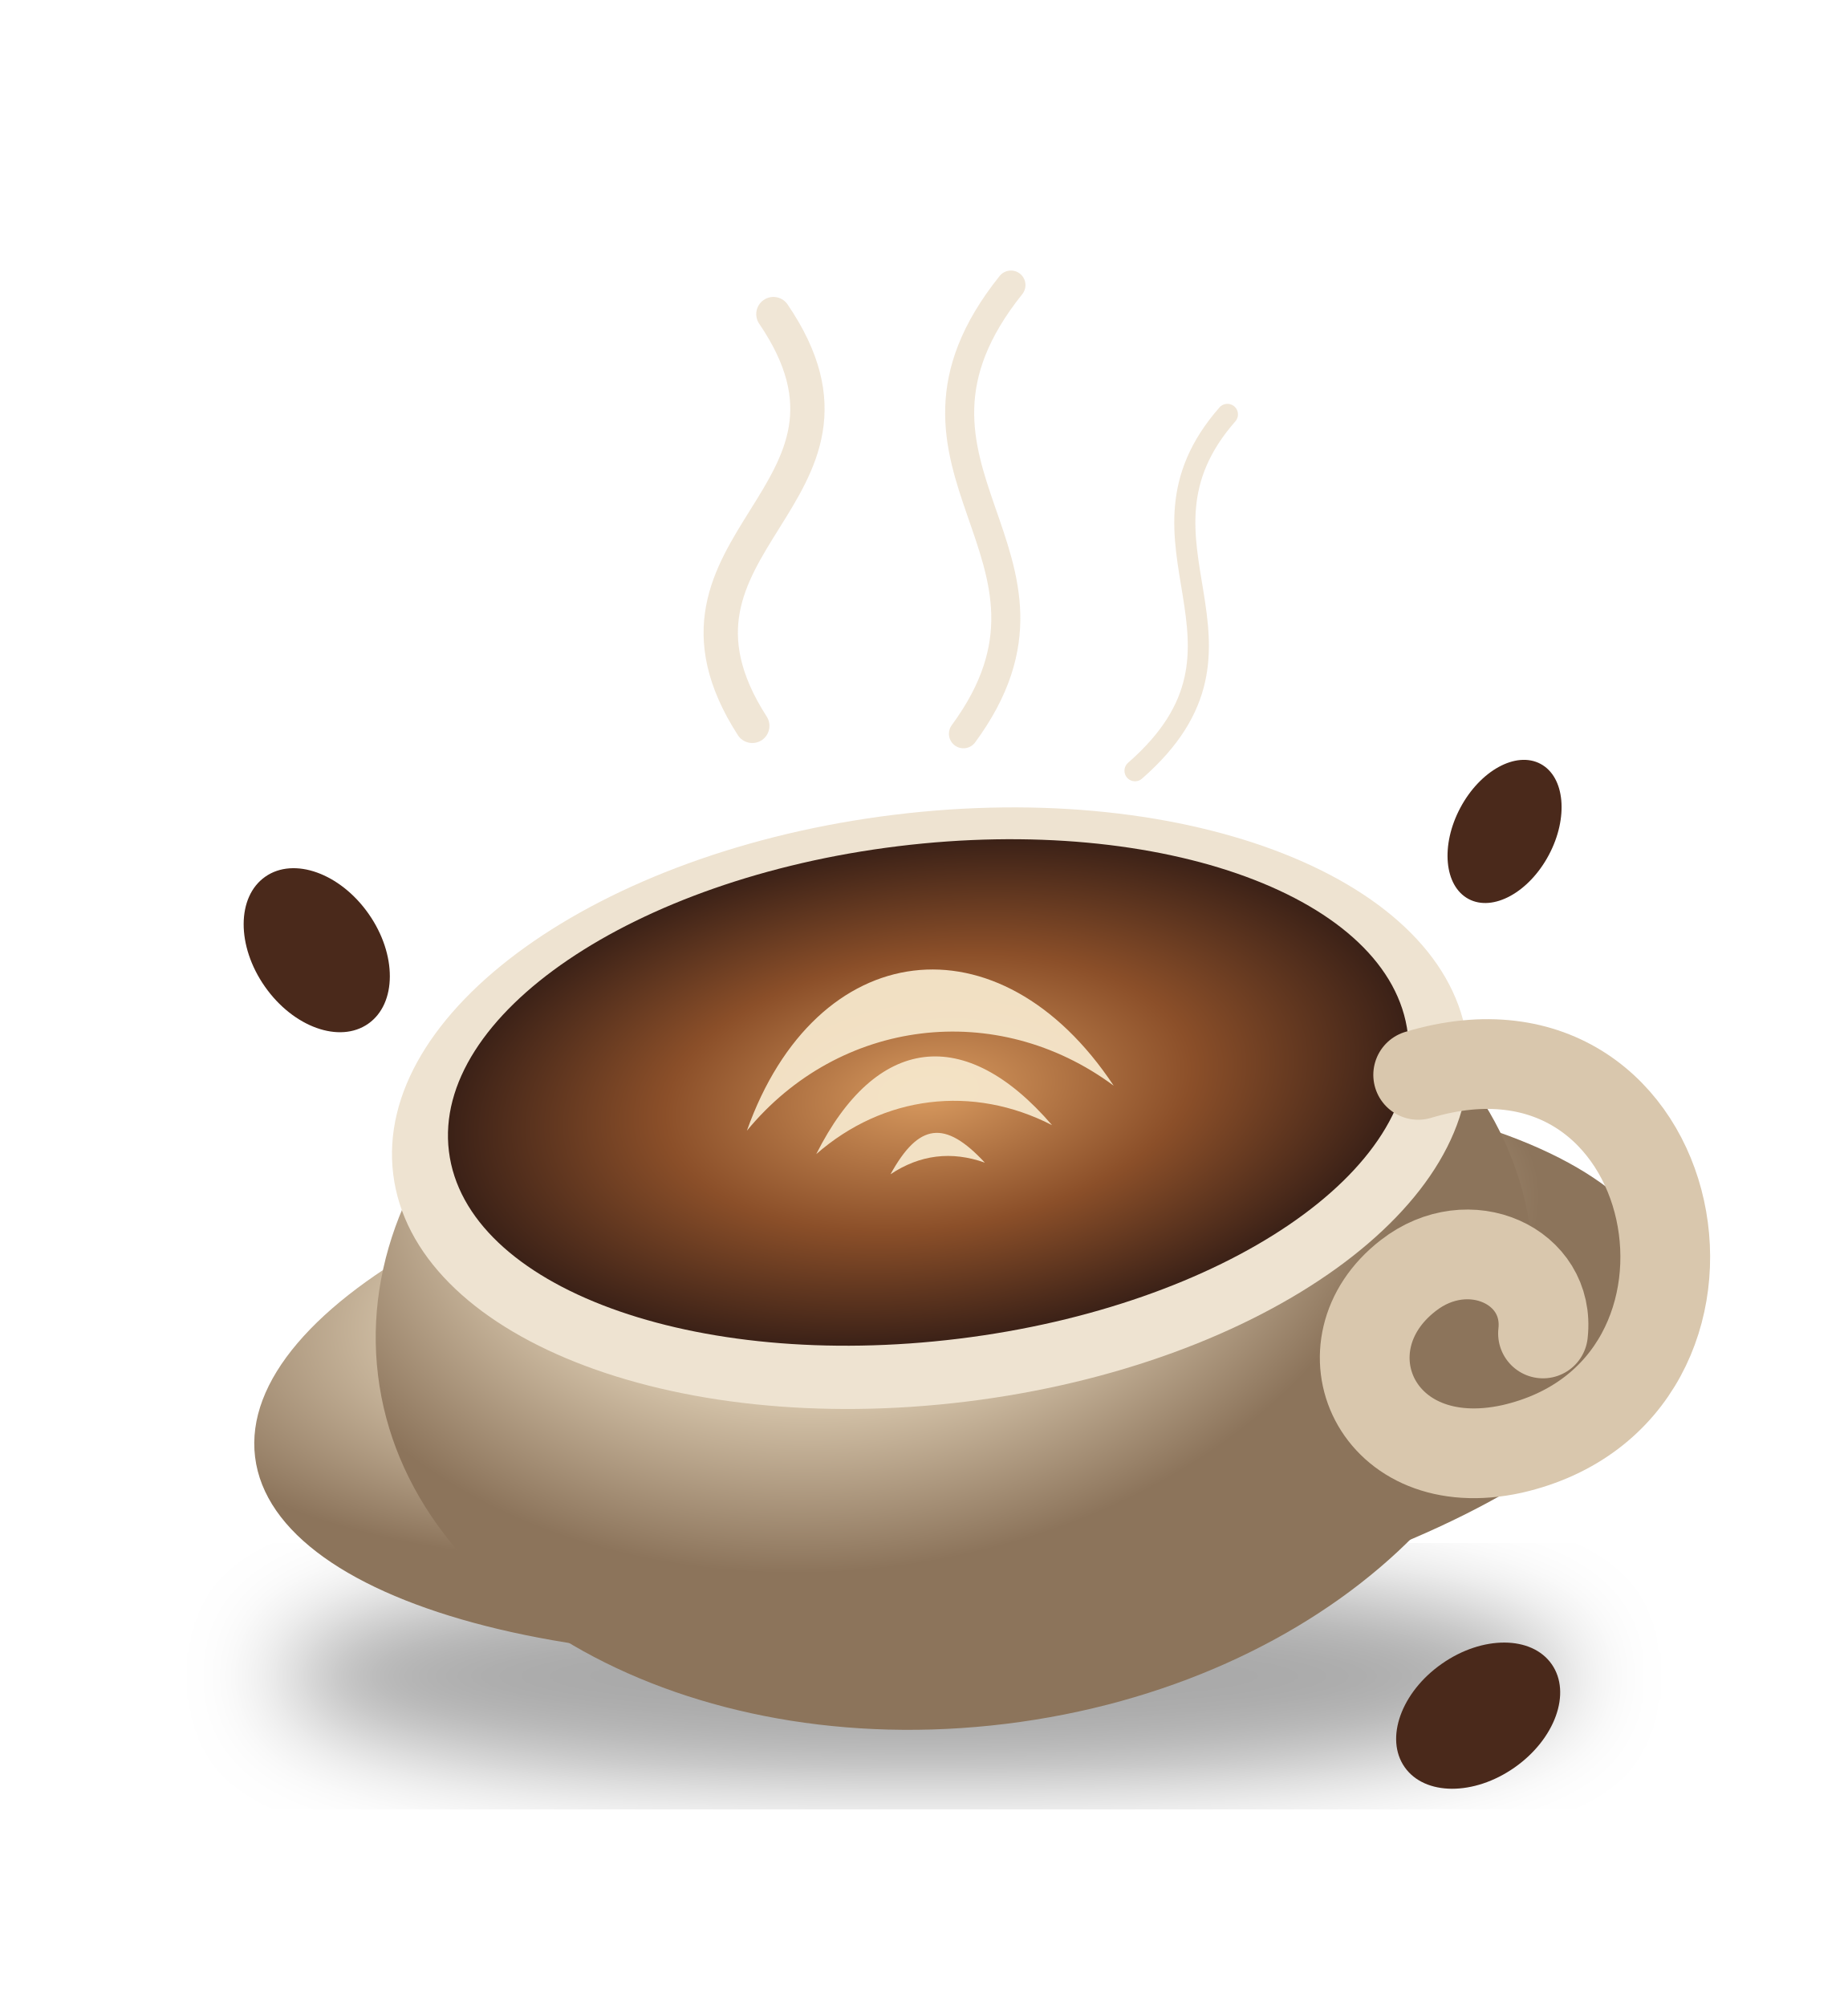
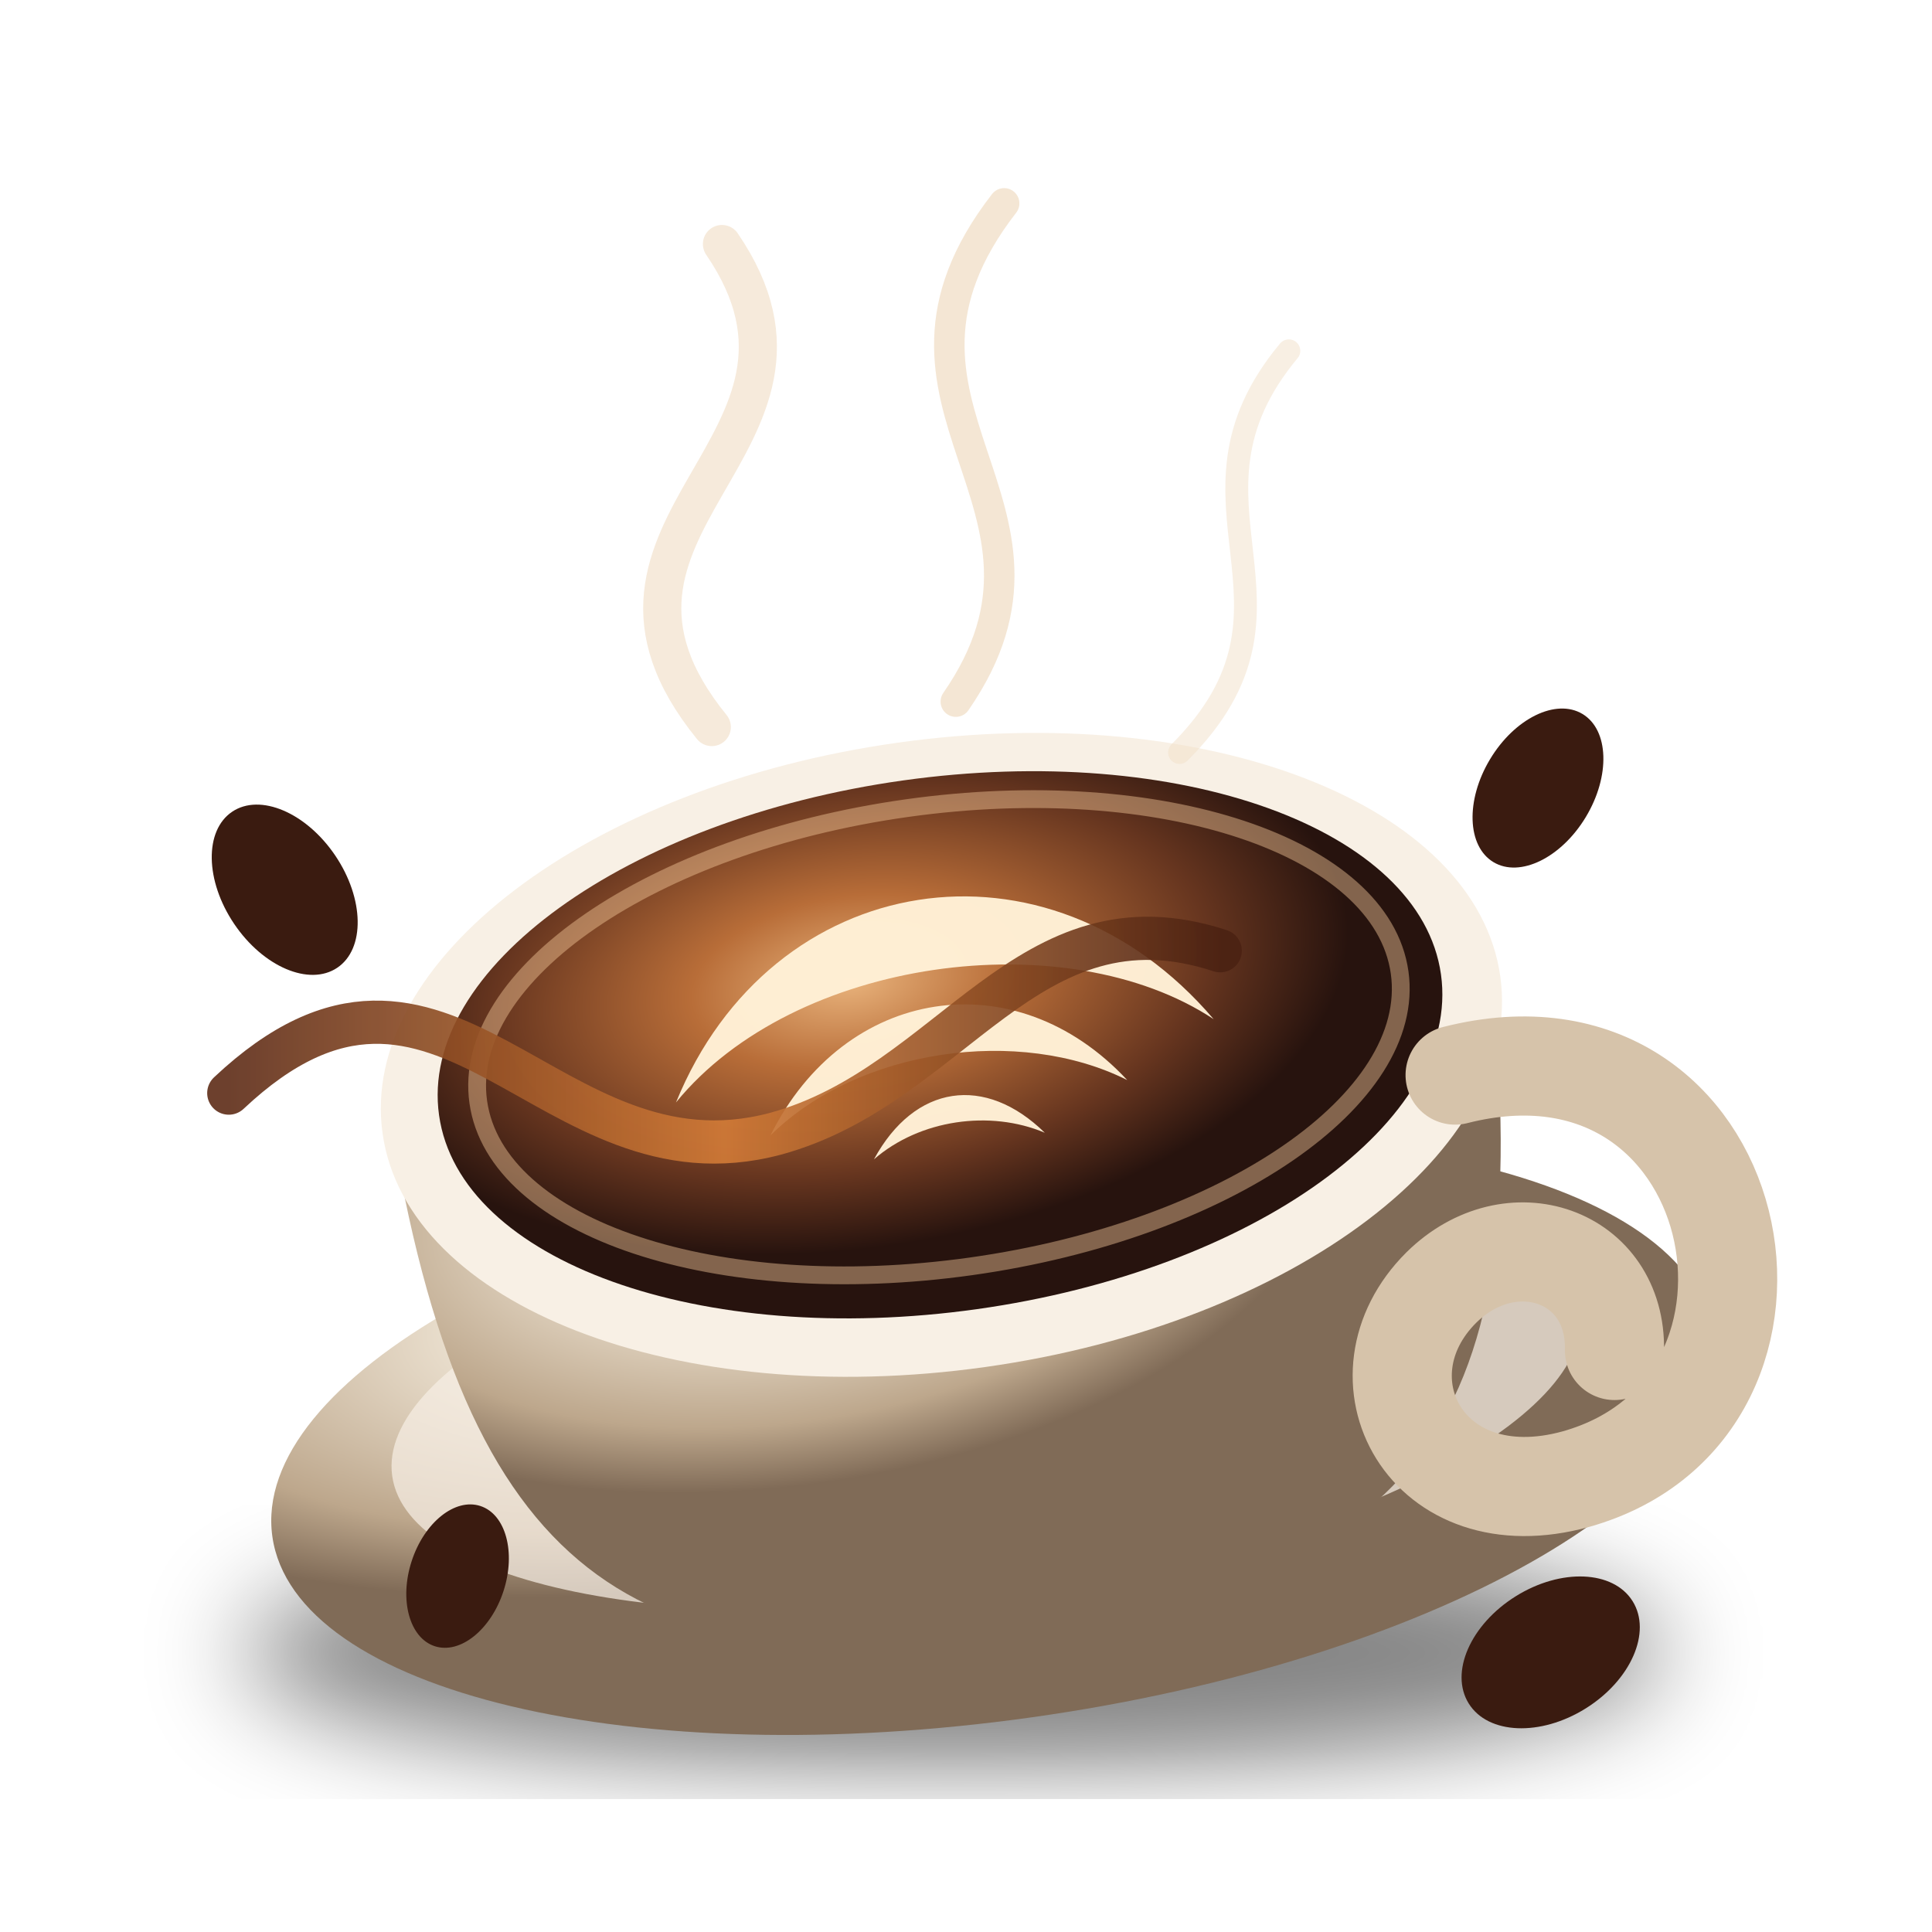
- <svg xmlns="http://www.w3.org/2000/svg" viewBox="0 0 700 760">
+ <svg xmlns="http://www.w3.org/2000/svg" viewBox="0 0 760 760">
  <defs>
-     <style>
-  @keyframes steamA{0%,100%{transform:translate(0,8px) scaleY(.96);opacity:.42}50%{transform:translate(-7px,-13px) scaleY(1.06);opacity:.78}}
-  @keyframes steamB{0%,100%{transform:translate(0,4px);opacity:.32}50%{transform:translate(9px,-18px);opacity:.68}}
-  @keyframes beanA{0%,100%{transform:translate(0,0) rotate(0deg)}50%{transform:translate(-8px,-10px) rotate(-7deg)}}
-  .steam-a{transform-box:fill-box;transform-origin:center;animation:steamA 3.4s ease-in-out infinite}
-  .steam-b{transform-box:fill-box;transform-origin:center;animation:steamB 4.1s ease-in-out .35s infinite}
-  .bean-float{transform-box:fill-box;transform-origin:center;animation:beanA 4.8s ease-in-out infinite}
-  @media(prefers-reduced-motion:reduce){.steam-a,.steam-b,.bean-float{animation:none}}
-  </style>
-     <radialGradient id="c" cx=".42" cy=".3">
-       <stop stop-color="#fffaf0" />
-       <stop offset=".58" stop-color="#d8c7ad" />
-       <stop offset="1" stop-color="#8c745b" />
+     <radialGradient id="porc" cx=".34" cy=".2">
+       <stop stop-color="#fffdf8" />
+       <stop offset=".38" stop-color="#eadfce" />
+       <stop offset=".78" stop-color="#bda78c" />
+       <stop offset="1" stop-color="#806b57" />
    </radialGradient>
-     <radialGradient id="k">
-       <stop stop-color="#d99b60" />
-       <stop offset=".55" stop-color="#8b4f29" />
-       <stop offset="1" stop-color="#3b2117" />
+     <radialGradient id="coffee" cx=".42" cy=".36">
+       <stop stop-color="#e8b27b" />
+       <stop offset=".32" stop-color="#b86d38" />
+       <stop offset=".72" stop-color="#66351f" />
+       <stop offset="1" stop-color="#27130e" />
    </radialGradient>
-     <filter id="s">
-       <feGaussianBlur stdDeviation="18" />
+     <linearGradient id="splash" x1="0" x2="1">
+       <stop stop-color="#5d2b16" />
+       <stop offset=".5" stop-color="#d27b37" />
+       <stop offset="1" stop-color="#4a2112" />
+     </linearGradient>
+     <filter id="shadow">
+       <feGaussianBlur stdDeviation="20" />
    </filter>
+     <filter id="glow">
+       <feGaussianBlur stdDeviation="5" />
+     </filter>
+     <style>@keyframes steam{0%,100%{transform:translateY(8px) scale(.98);opacity:.35}50%{transform:translateY(-18px) translateX(9px) scale(1.05);opacity:.8}}@keyframes beans{0%,100%{transform:translate(0) rotate(0)}50%{transform:translate(8px,-12px) rotate(8deg)}}.steam{transform-box:fill-box;transform-origin:center;animation:steam 3.2s ease-in-out infinite}.beans{transform-box:fill-box;transform-origin:center;animation:beans 4.6s ease-in-out infinite}@media(prefers-reduced-motion:reduce){.steam,.beans{animation:none}}</style>
  </defs>
-   <ellipse cx="350" cy="635" rx="245" ry="42" fill="#000" opacity=".34" filter="url(#s)" />
-   <g transform="rotate(-7 350 400)">
-     <ellipse cx="350" cy="520" rx="270" ry="105" fill="url(#c)" />
-     <ellipse cx="350" cy="495" rx="220" ry="160" fill="url(#c)" />
-     <ellipse cx="350" cy="420" rx="205" ry="112" fill="#eee3d1" />
-     <ellipse cx="350" cy="414" rx="183" ry="94" fill="url(#k)" />
-     <path d="M280 420c35-70 105-70 140 0-40-38-100-38-140 0zm25 12c28-42 62-42 90 0-28-19-62-19-90 0zm27 11c13-18 23-18 36 0-12-6-24-6-36 0z" fill="#f5e5c9" opacity=".96" />
-     <path d="M535 430c105-18 115 135 18 145-53 5-68-48-31-70 25-15 54 3 48 28" fill="none" stroke="#d9c7ad" stroke-width="34" stroke-linecap="round" />
+   <ellipse cx="375" cy="650" rx="280" ry="48" fill="#000" opacity=".48" filter="url(#shadow)" />
+   <g transform="rotate(-8 380 455)">
+     <ellipse cx="375" cy="565" rx="286" ry="112" fill="url(#porc)" />
+     <ellipse cx="375" cy="548" rx="236" ry="80" fill="#f7efe4" opacity=".72" />
+     <path d="M158 415c5 183 70 228 218 228s213-45 218-228z" fill="url(#porc)" />
+     <ellipse cx="376" cy="414" rx="222" ry="124" fill="#f8f0e5" />
+     <ellipse cx="376" cy="410" rx="199" ry="105" fill="url(#coffee)" />
+     <ellipse cx="376" cy="407" rx="183" ry="91" fill="none" stroke="#f3c898" stroke-width="7" opacity=".45" />
+     <path d="M270 418c50-86 160-88 214-3-52-46-160-47-214 3zm35 18c37-54 105-55 142-2-39-27-103-27-142 2zm39 15c20-27 48-27 68-1-20-12-48-12-68 1z" fill="#fff0d5" opacity=".98" />
+     <path d="M575 450c118-13 128 150 25 164-61 8-82-52-42-82 31-23 70-3 64 34" fill="none" stroke="#d6c3aa" stroke-width="39" stroke-linecap="round" />
  </g>
-   <g class="steam-a" fill="none" stroke="#eadbc5" stroke-linecap="round" opacity=".7">
-     <path d="M285 275c-45-70 55-87 8-156" stroke-width="13" />
-     <path d="M365 278c50-68-38-100 18-170" stroke-width="11" />
-     <path d="M430 292c55-48-8-86 35-135" stroke-width="8" />
+   <g class="steam" fill="none" stroke="#f1dfc8" stroke-linecap="round">
+     <path d="M280 286c-65-80 58-111 4-190" stroke-width="15" opacity=".66" />
+     <path d="M376 276c54-78-43-116 19-196" stroke-width="12" opacity=".78" />
+     <path d="M464 296c58-58-7-98 43-158" stroke-width="9" opacity=".5" />
  </g>
-   <g class="bean-float" fill="#4a291b">
-     <ellipse cx="120" cy="360" rx="24" ry="34" transform="rotate(-35 120 360)" />
-     <ellipse cx="570" cy="315" rx="19" ry="29" transform="rotate(28 570 315)" />
-     <ellipse cx="560" cy="650" rx="24" ry="34" transform="rotate(55 560 650)" />
+   <path d="M90 430c85-80 125 40 215 16 70-19 99-97 175-72" fill="none" stroke="url(#splash)" stroke-width="17" stroke-linecap="round" opacity=".9" />
+   <g class="beans" fill="#3a1b10">
+     <ellipse cx="112" cy="350" rx="24" ry="37" transform="rotate(-34 112 350)" />
+     <ellipse cx="605" cy="310" rx="22" ry="34" transform="rotate(31 605 310)" />
+     <ellipse cx="610" cy="650" rx="26" ry="38" transform="rotate(58 610 650)" />
+     <ellipse cx="180" cy="620" rx="19" ry="29" transform="rotate(18 180 620)" />
  </g>
</svg>
